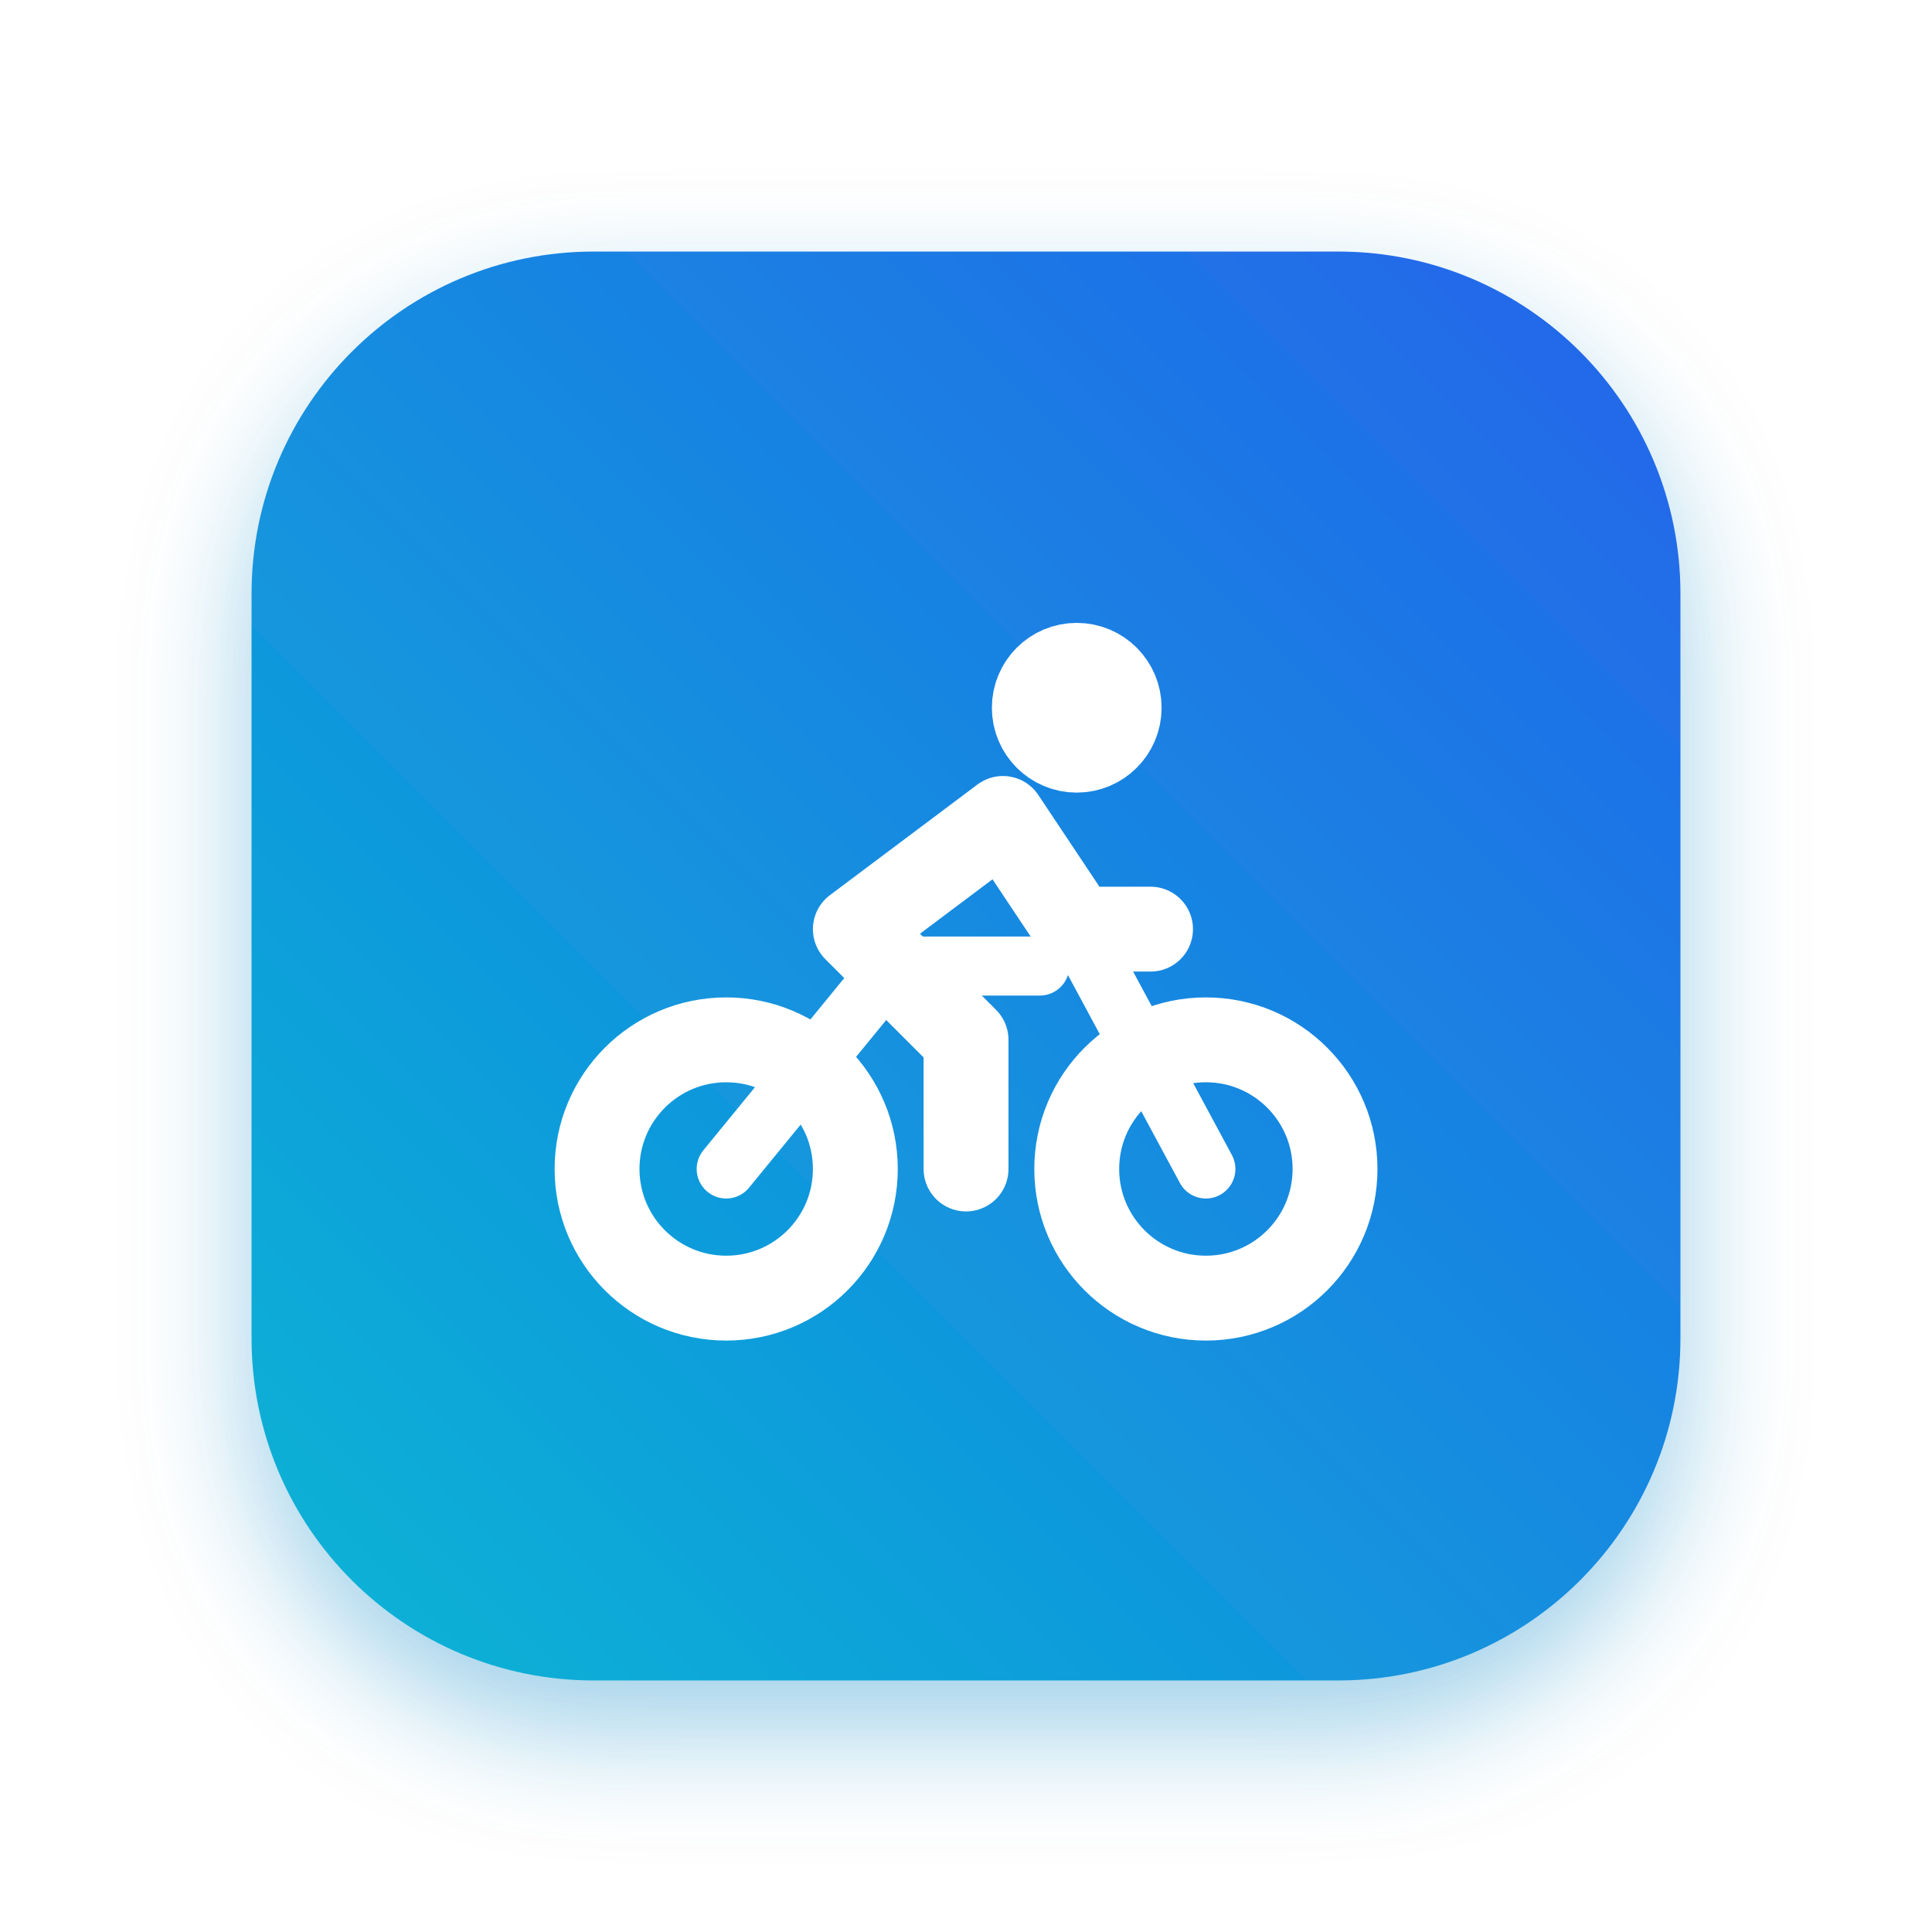
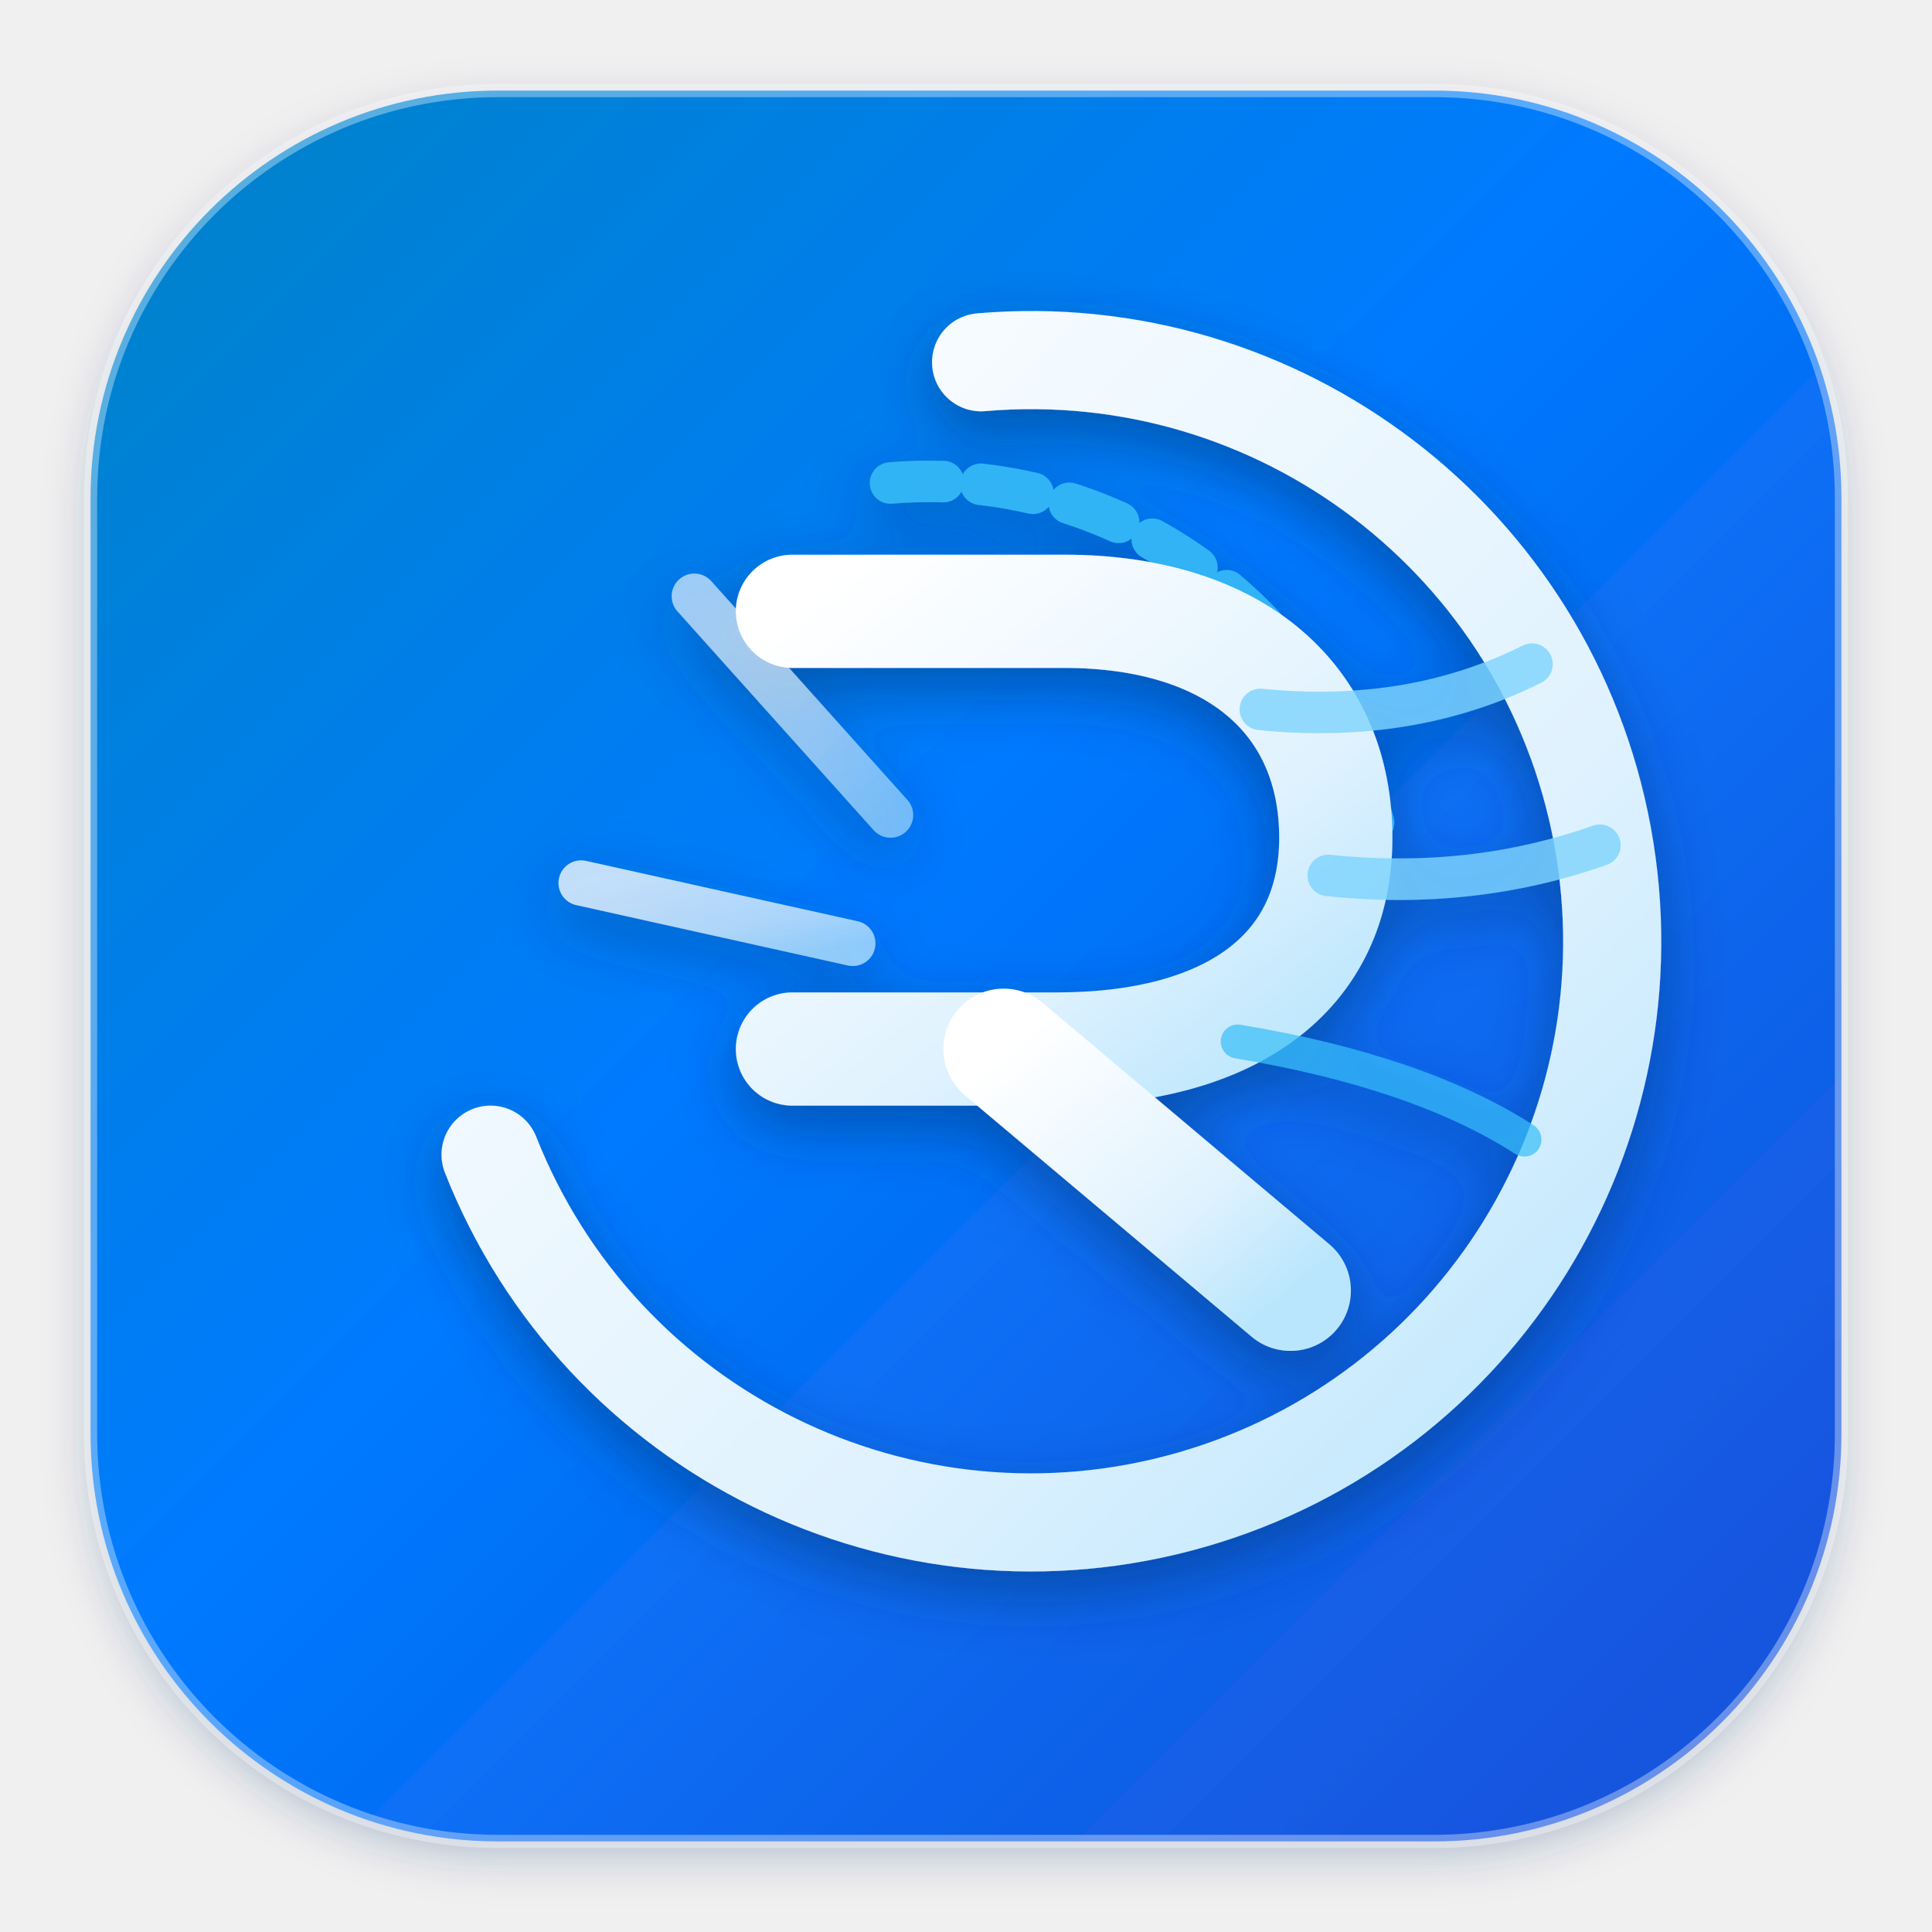
- <svg xmlns="http://www.w3.org/2000/svg" viewBox="0 0 192 192" width="192" height="192">
+ <svg xmlns="http://www.w3.org/2000/svg" viewBox="0 0 512 512" width="192" height="192">
  <defs>
-     <linearGradient id="badgeGrad" x1="0%" y1="100%" x2="100%" y2="0%">
-       <stop offset="0%" stop-color="#06b6d4" />
-       <stop offset="100%" stop-color="#2563eb" />
+     <linearGradient id="rouleurBg" x1="0%" y1="0%" x2="100%" y2="100%">
+       <stop offset="0%" stop-color="#0284C7" />
+       <stop offset="45%" stop-color="#007AFF" />
+       <stop offset="100%" stop-color="#1D4ED8" />
    </linearGradient>
-     <filter id="badgeShadow" x="-20%" y="-20%" width="140%" height="140%">
-       <feDropShadow dx="0" dy="5" stdDeviation="6" flood-color="#0284c7" flood-opacity="0.38" />
+     <linearGradient id="rouleurMetal" x1="0%" y1="0%" x2="100%" y2="100%">
+       <stop offset="0%" stop-color="#FFFFFF" />
+       <stop offset="65%" stop-color="#E0F2FE" />
+       <stop offset="100%" stop-color="#BAE6FD" />
+     </linearGradient>
+     <filter id="iconShadow" x="-10%" y="-10%" width="125%" height="125%">
+       <feDropShadow dx="0" dy="16" stdDeviation="20" flood-color="#002D6C" flood-opacity="0.45" />
+       <feDropShadow dx="0" dy="4" stdDeviation="6" flood-color="#002D6C" flood-opacity="0.25" />
+     </filter>
+     <filter id="glyphShadow" x="-15%" y="-15%" width="130%" height="130%">
+       <feDropShadow dx="0" dy="6" stdDeviation="8" flood-color="#03306B" flood-opacity="0.5" />
    </filter>
  </defs>
-   <rect width="192" height="192" fill="#FFFFFF" />
-   <rect x="25" y="25" width="142" height="142" rx="34" fill="url(#badgeGrad)" filter="url(#badgeShadow)" />
-   <g transform="translate(52.00, 52.00) scale(3.667)" fill="none" stroke="#FFFFFF" stroke-width="2.3" stroke-linecap="round" stroke-linejoin="round">
-     <circle cx="5.5" cy="17.5" r="3.5" />
-     <circle cx="18.5" cy="17.5" r="3.5" />
-     <circle cx="15" cy="5" r="1.15" fill="#FFFFFF" />
-     <path d="M12 17.5V14l-3-3 4-3 2 3h2" />
-     <path d="M5.5 17.5l4.5-5.5h4" stroke-width="1.6" />
-     <path d="M15 11l3.5 6.5" stroke-width="1.6" />
+   <rect x="24" y="24" width="464" height="464" rx="108" fill="url(#rouleurBg)" filter="url(#iconShadow)" />
+   <rect x="24" y="24" width="464" height="464" rx="108" fill="none" stroke="#FFFFFF" stroke-width="3.5" stroke-opacity="0.35" />
+   <g filter="url(#glyphShadow)" transform="translate(10, 0)">
+     <path d="M 250 96 A 154 154 0 1 1 120 306" fill="none" stroke="url(#rouleurMetal)" stroke-width="26" stroke-linecap="round" />
+     <path d="M 226 128 A 122 122 0 0 1 354 218" fill="none" stroke="#38BDF8" stroke-width="11" stroke-linecap="round" stroke-dasharray="14 10" opacity="0.85" />
+     <path d="M 144 234 L 216 250" stroke="url(#rouleurMetal)" stroke-width="12" stroke-linecap="round" opacity="0.75" />
+     <path d="M 174 158 L 226 216" stroke="url(#rouleurMetal)" stroke-width="12" stroke-linecap="round" opacity="0.6" />
+     <path d="M 200 162 L 200 342" stroke="url(#rouleurMetal)" stroke-width="30" stroke-linecap="round" />
+     <path d="M 200 162 H 272 C 318 162 344 186 344 222 C 344 258 316 278 270 278 H 200" fill="none" stroke="url(#rouleurMetal)" stroke-width="30" stroke-linecap="round" stroke-linejoin="round" />
+     <path d="M 256 278 L 332 342" stroke="url(#rouleurMetal)" stroke-width="32" stroke-linecap="round" />
+     <path d="M 324 188 Q 364 192 396 176" fill="none" stroke="#7DD3FC" stroke-width="11" stroke-linecap="round" opacity="0.8" />
+     <path d="M 342 232 Q 380 236 414 224" fill="none" stroke="#7DD3FC" stroke-width="11" stroke-linecap="round" opacity="0.8" />
+     <path d="M 318 276 Q 366 284 394 302" fill="none" stroke="#38BDF8" stroke-width="9" stroke-linecap="round" opacity="0.7" />
  </g>
</svg>
